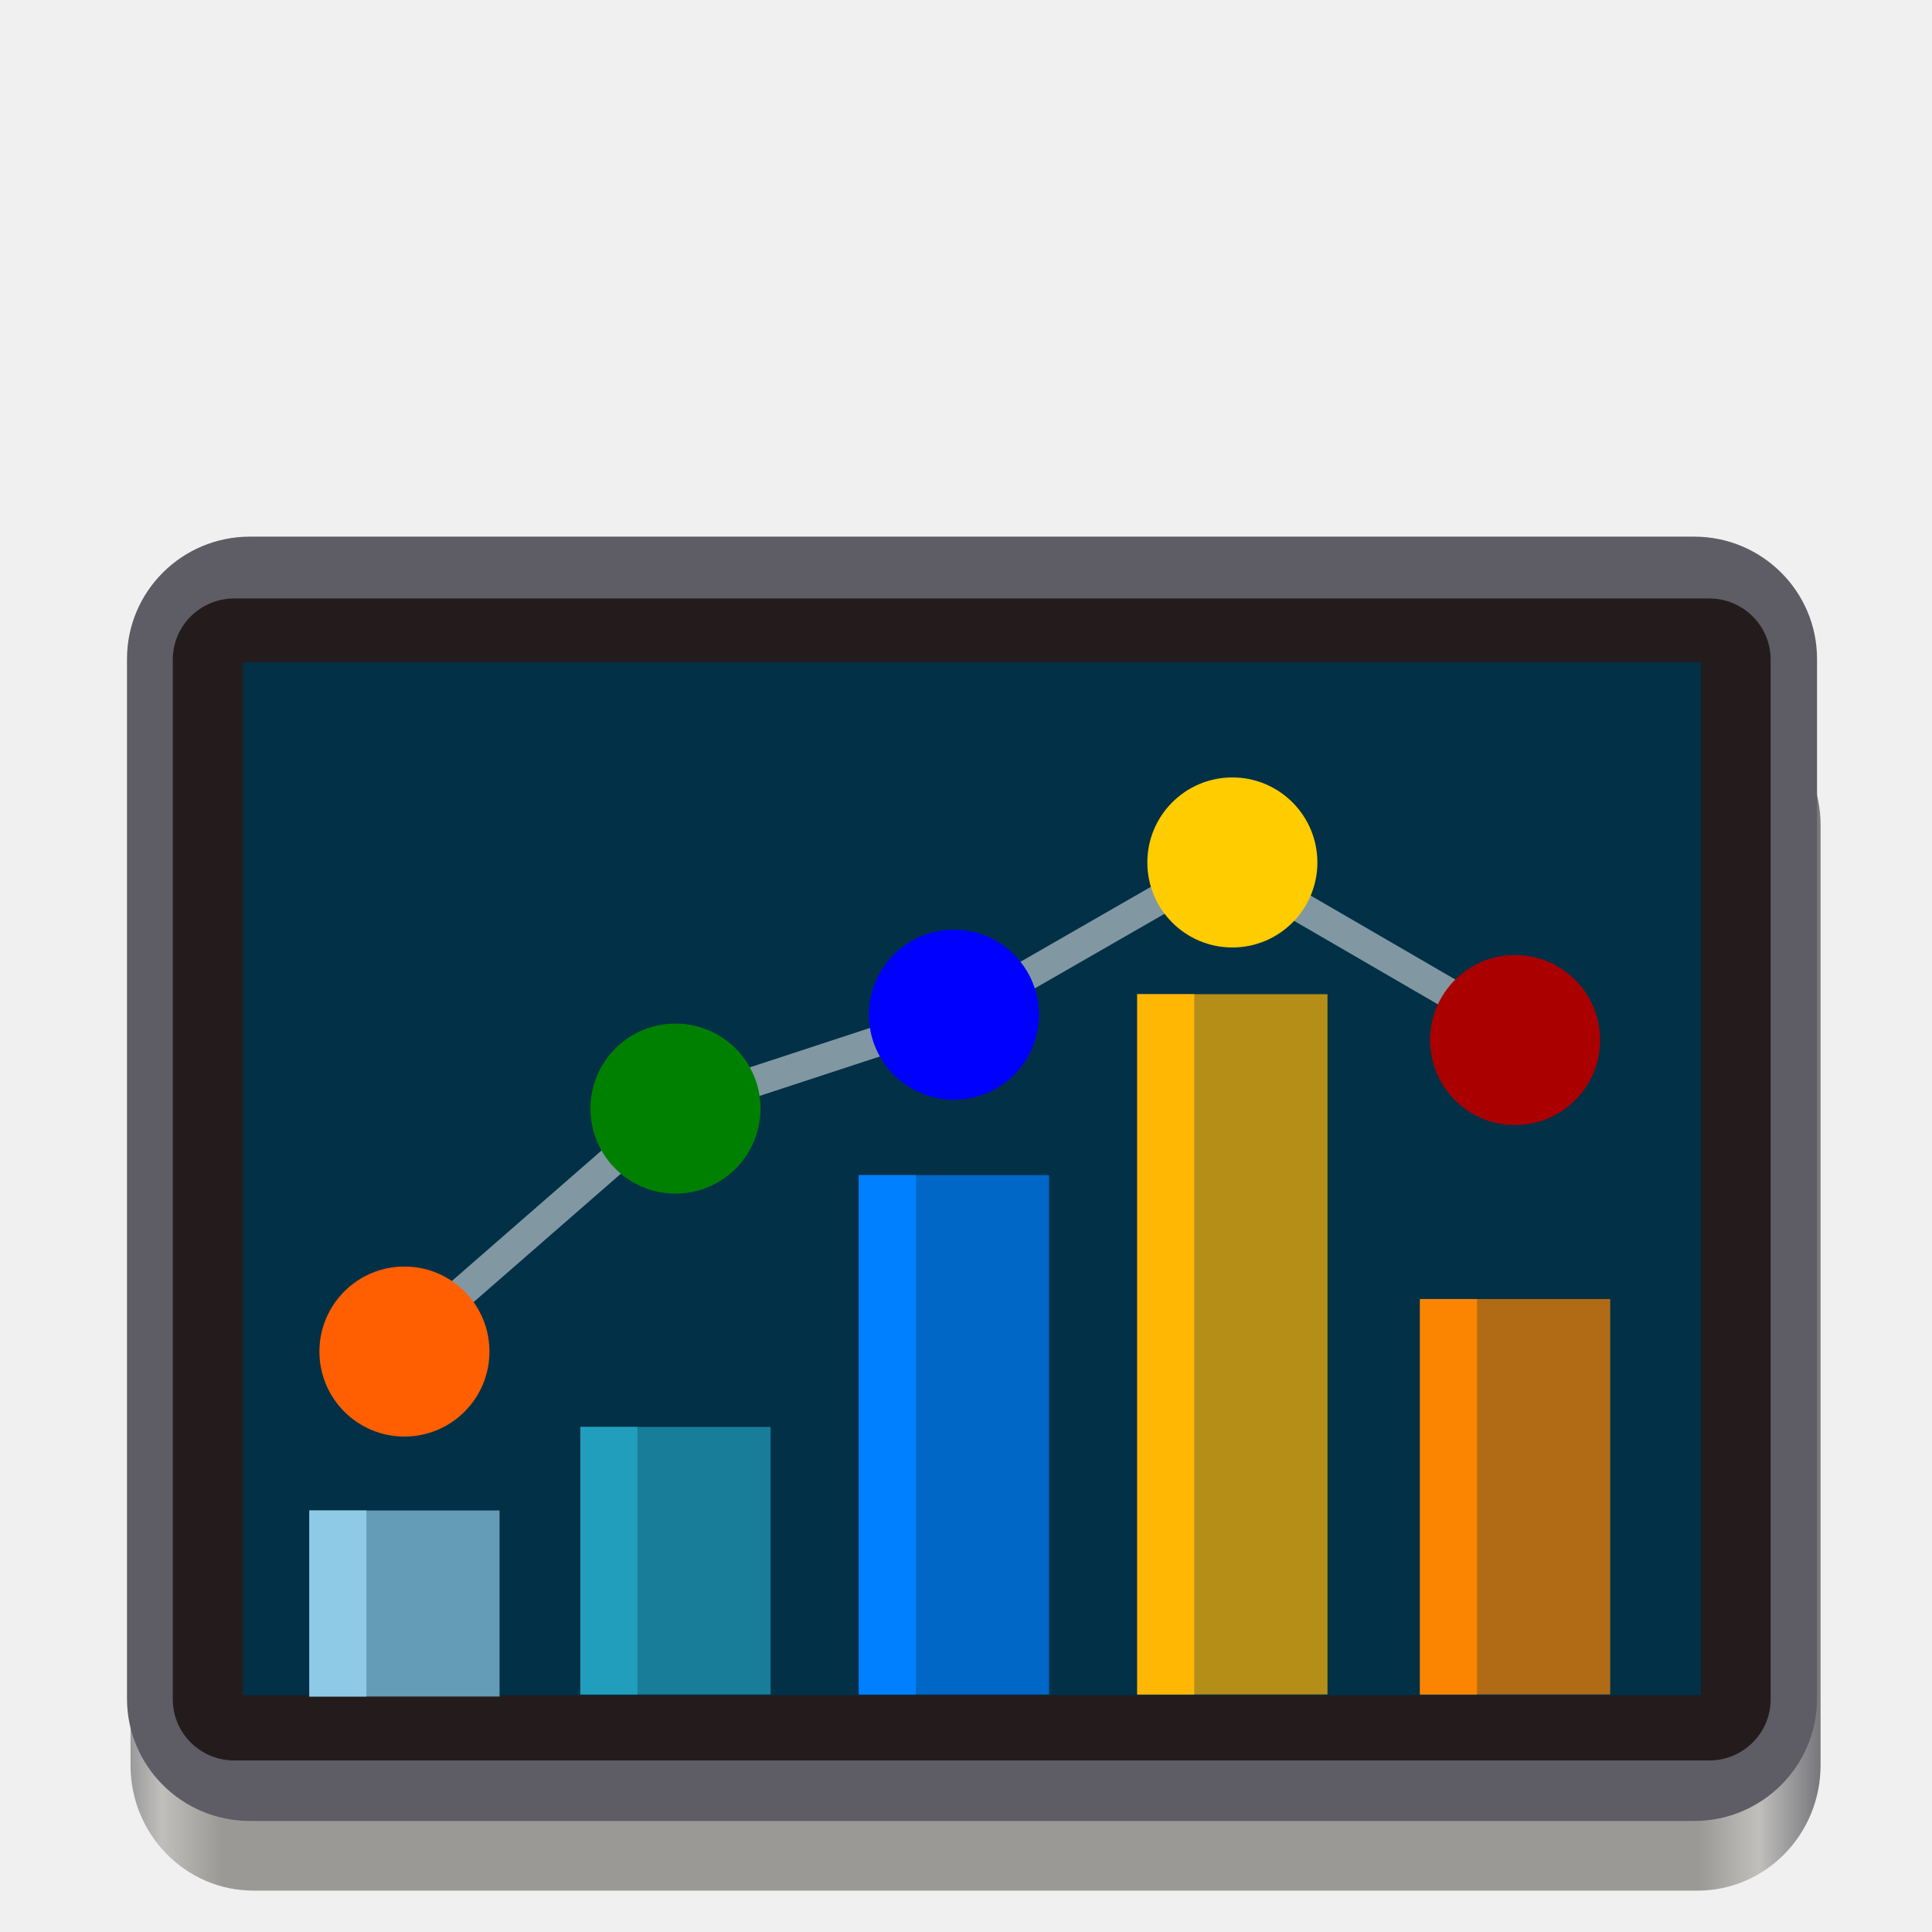
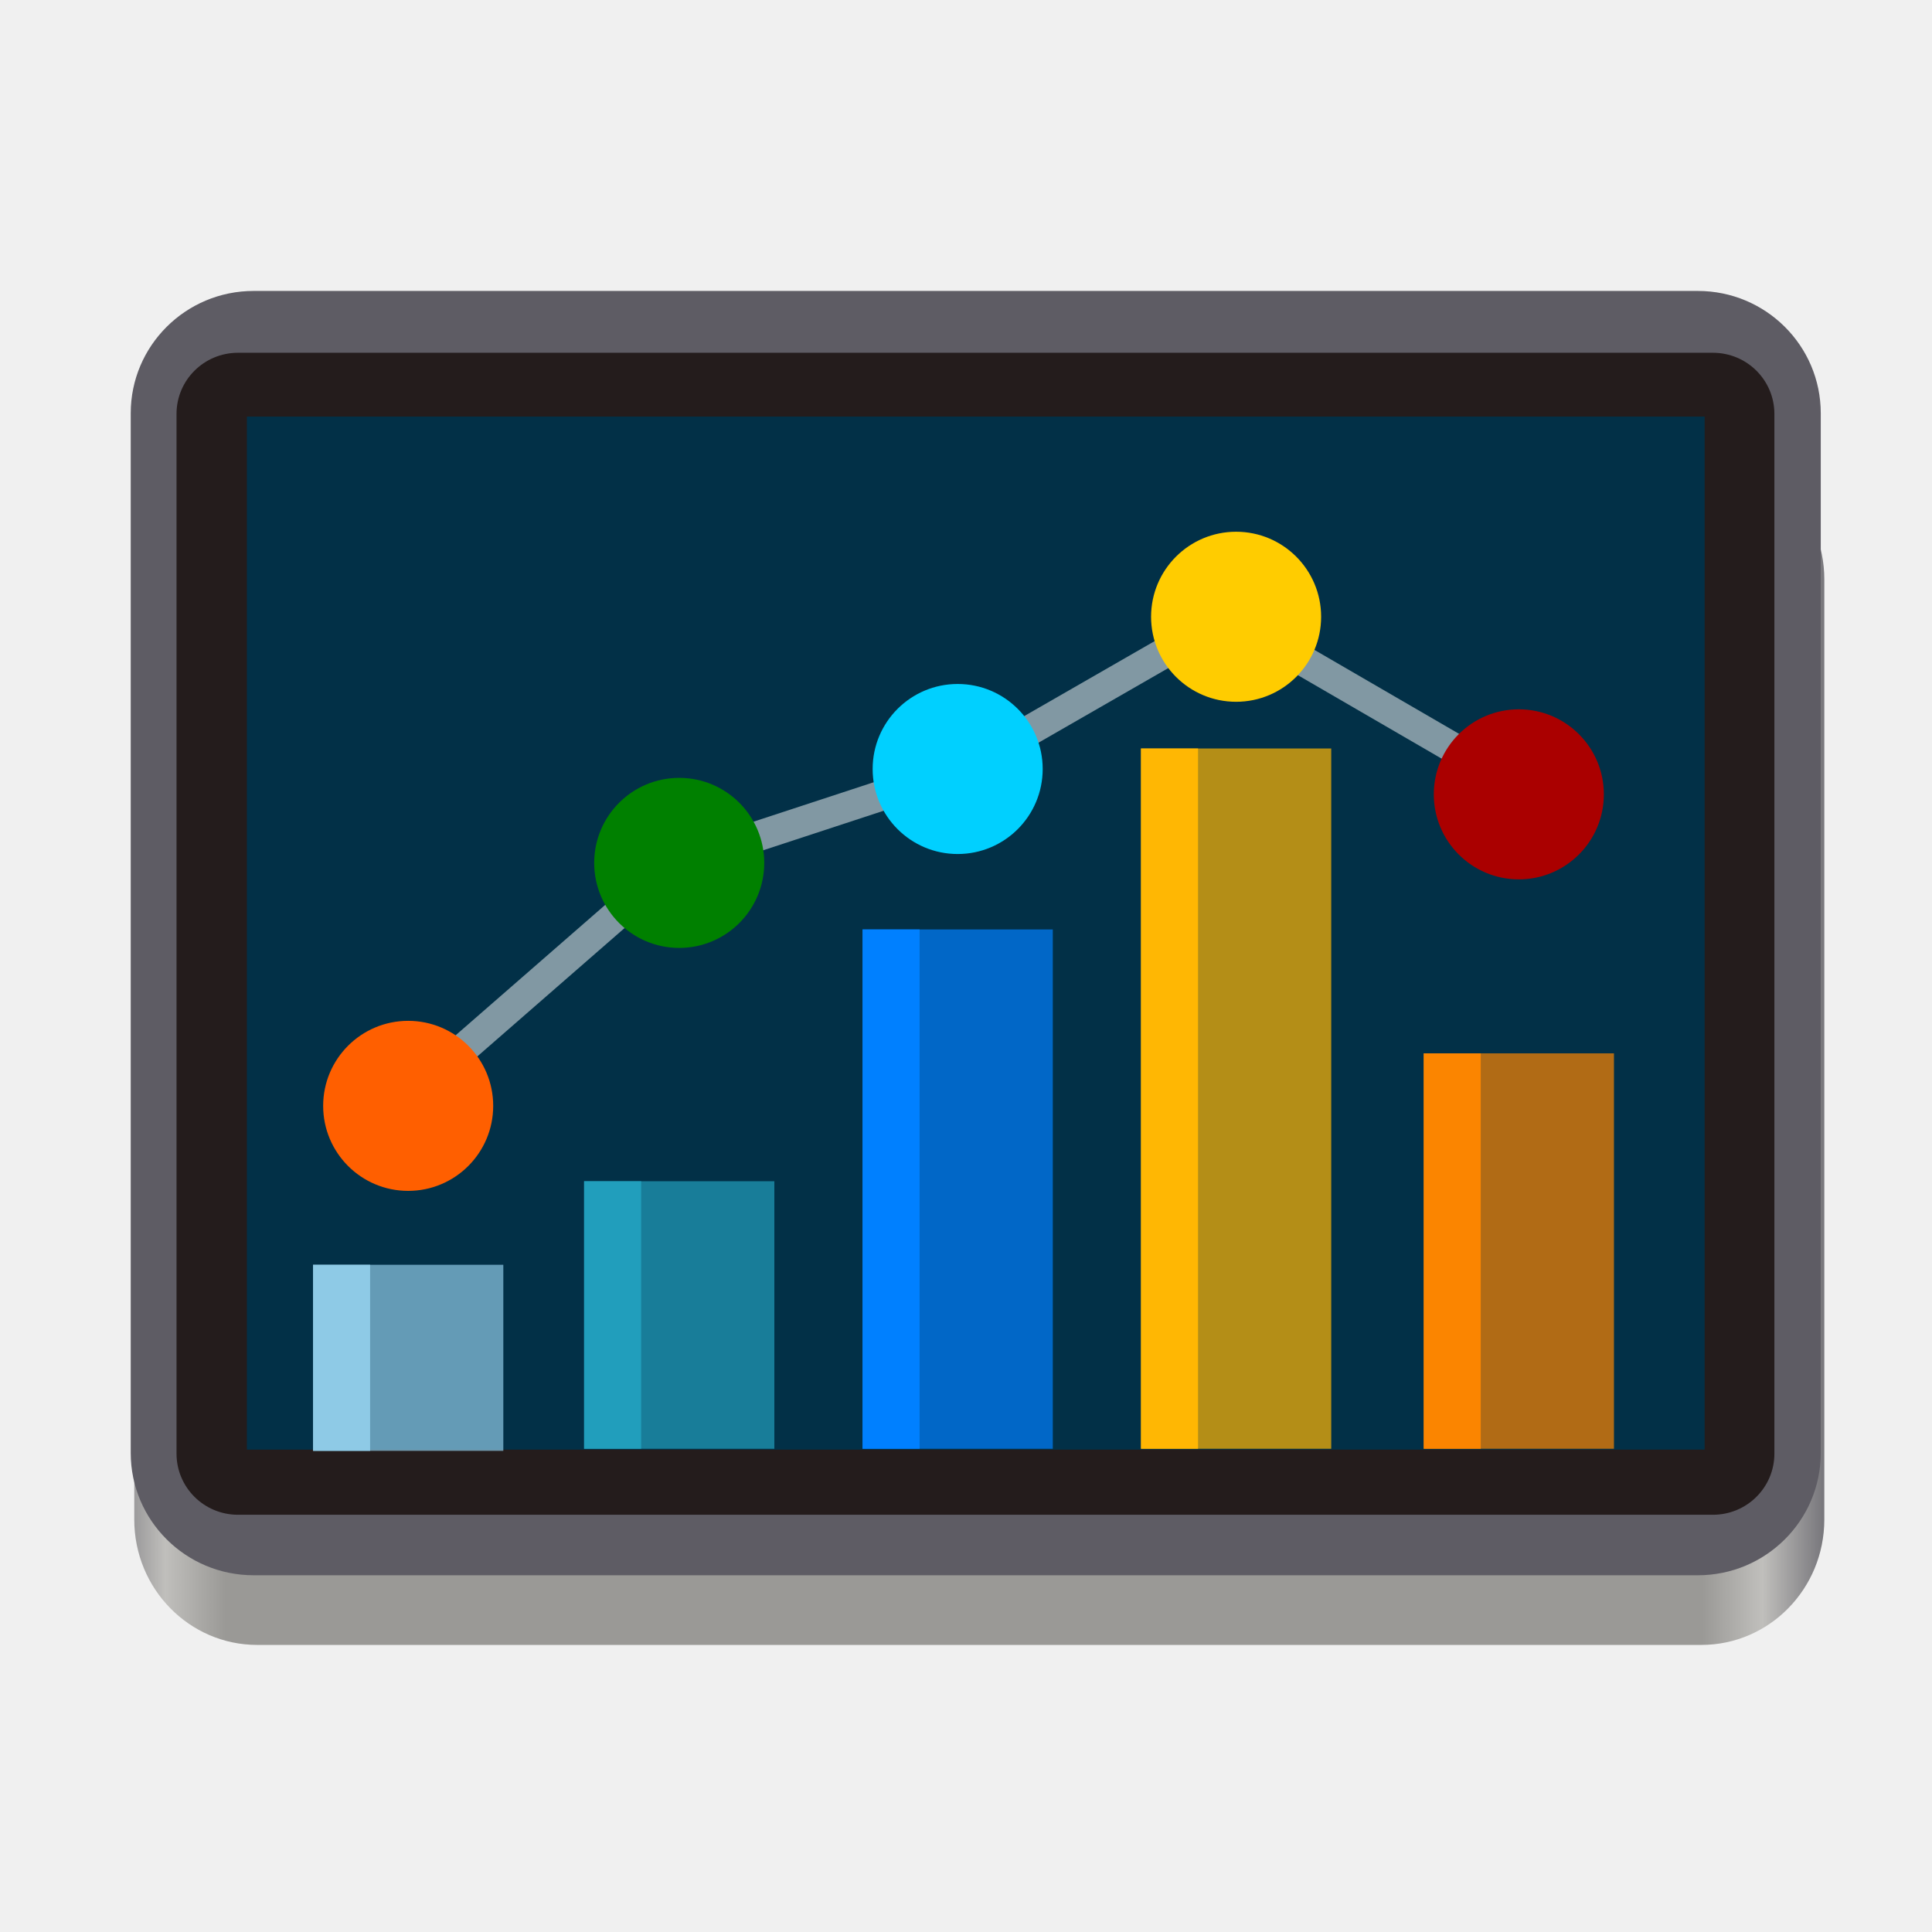
<svg xmlns="http://www.w3.org/2000/svg" xmlns:xlink="http://www.w3.org/1999/xlink" height="128" viewBox="0 0 128 128" width="128" version="1.1" id="svg39">
  <defs id="defs2454">
    <marker style="overflow:visible" id="marker4962" refX="0.0" refY="0.0" orient="auto">
      <path transform="scale(0.8)" style="fill-rule:evenodd;fill:context-stroke;stroke:context-stroke;stroke-width:1.0pt" d="M 5.77,0.0 L -2.88,5.0 L -2.88,-5.0 L 5.77,0.0 z " id="path4843" />
    </marker>
    <marker style="overflow:visible" id="TriangleOutL" refX="0" refY="0" orient="auto">
      <path transform="scale(0.8)" style="fill:context-stroke;fill-rule:evenodd;stroke:context-stroke;stroke-width:1pt" d="M 5.77,0 -2.88,5 V -5 Z" id="path6947" />
    </marker>
    <linearGradient id="a" gradientTransform="matrix(1.017906,0,0,-1.038068,6.467666,-180.0645)" gradientUnits="userSpaceOnUse" x1="-7.0000001e-06" x2="112" y1="-212" y2="-212">
      <stop offset="0" stop-color="#77767b" id="stop1560" />
      <stop offset="0.036" stop-color="#c0bfbc" id="stop1562" />
      <stop offset="0.071" stop-color="#9a9996" id="stop1564" />
      <stop offset="0.929" stop-color="#9a9996" id="stop1566" />
      <stop offset="0.964" stop-color="#c0bfbc" id="stop1568" />
      <stop offset="1" stop-color="#77767b" id="stop1570" />
    </linearGradient>
    <clipPath id="k">
      <path d="m 16,38 h 96 v 65 H 16 Z m 0,0" id="path1620" />
    </clipPath>
    <clipPath id="k-3">
      <path d="m 16,38 h 96 v 65 H 16 Z m 0,0" id="path1620-6" />
    </clipPath>
    <linearGradient id="linearGradient1653" gradientUnits="userSpaceOnUse" x1="-31.094" x2="-32.359" y1="201.344" y2="284.543">
      <stop id="stop1649" offset="0" stop-color="#f6f5f4" stop-opacity=".5" style="stop-color:#5e5c64;stop-opacity:1" />
      <stop id="stop1651" offset="1" stop-color="#f6f5f4" stop-opacity="0" style="stop-color:#241f31;stop-opacity:1" />
    </linearGradient>
    <linearGradient id="a-3" gradientTransform="matrix(1,0,0,-1,93.98458,-196.9811)" gradientUnits="userSpaceOnUse" x1="-7.0000001e-06" x2="112" y1="-212" y2="-212">
      <stop offset="0" stop-color="#77767b" id="stop862" />
      <stop offset="0.036" stop-color="#c0bfbc" id="stop864" />
      <stop offset="0.071" stop-color="#9a9996" id="stop866" />
      <stop offset="0.929" stop-color="#9a9996" id="stop868" />
      <stop offset="0.964" stop-color="#c0bfbc" id="stop870" />
      <stop offset="1" stop-color="#77767b" id="stop872" />
    </linearGradient>
    <clipPath id="e">
      <rect height="152" width="192" id="rect888" x="0" y="0" />
    </clipPath>
    <mask id="c">
      <g filter="url(#b)" id="g880">
        <rect fill-opacity="0.5" height="128" width="128" id="rect878" x="0" y="0" />
      </g>
    </mask>
    <filter id="b" height="1" width="1" x="0" y="0">
      <feColorMatrix in="SourceGraphic" type="matrix" values="0 0 0 0 1 0 0 0 0 1 0 0 0 0 1 0 0 0 1 0" id="feColorMatrix875" />
    </filter>
    <linearGradient id="d" gradientTransform="matrix(-1,0,0,1,16,-156)" gradientUnits="userSpaceOnUse" x1="-31.094" x2="-32.359" y1="201.344" y2="284.543">
      <stop offset="0" stop-color="#f6f5f4" stop-opacity="0.5" id="stop883" />
      <stop offset="1" stop-color="#f6f5f4" stop-opacity="0" id="stop885" />
    </linearGradient>
    <linearGradient id="f" gradientTransform="matrix(-1,0,0,1,213.9846,-16.98113)" gradientUnits="userSpaceOnUse" x1="66.711" x2="66.625" y1="70.109" y2="92.238">
      <stop offset="0" stop-color="#33d17a" id="stop891" />
      <stop offset="1" stop-color="#8ff0a4" stop-opacity="0.024" id="stop893" />
    </linearGradient>
    <linearGradient id="g" gradientTransform="matrix(1.018182,0,0,-1,92.94822,-196.9811)" gradientUnits="userSpaceOnUse" x1="2" x2="112" y1="-300" y2="-300">
      <stop offset="0" stop-color="#3d3846" id="stop896" />
      <stop offset="0.036" stop-color="#9a9996" id="stop898" />
      <stop offset="0.071" stop-color="#5e5c64" id="stop900" />
      <stop offset="0.929" stop-color="#5e5c64" id="stop902" />
      <stop offset="0.964" stop-color="#9a9996" id="stop904" />
      <stop offset="1" stop-color="#3d3846" id="stop906" />
    </linearGradient>
    <clipPath id="j">
      <rect height="152" width="192" id="rect919" x="0" y="0" />
    </clipPath>
    <mask id="h">
      <g filter="url(#b)" id="g911">
        <rect fill-opacity="0.5" height="128" width="128" id="rect909" x="0" y="0" />
      </g>
    </mask>
    <filter id="filter1393" height="1" width="1" x="0" y="0">
      <feColorMatrix in="SourceGraphic" type="matrix" values="0 0 0 0 1 0 0 0 0 1 0 0 0 0 1 0 0 0 1 0" id="feColorMatrix1391" />
    </filter>
    <linearGradient id="i" gradientTransform="matrix(-1,0,0,1,16,-156)" gradientUnits="userSpaceOnUse" x1="-32" x2="-32" y1="208" y2="276">
      <stop offset="0" stop-color="#5e5c64" id="stop914" />
      <stop offset="1" stop-color="#241f31" id="stop916" />
    </linearGradient>
    <clipPath id="k-6">
      <path d="m 16,38 h 96 v 65 H 16 Z m 0,0" id="path922" />
    </clipPath>
    <clipPath id="m">
      <rect height="152" width="192" id="rect930" x="0" y="0" />
    </clipPath>
    <mask id="l">
      <g filter="url(#b)" id="g927">
        <rect fill-opacity="0.5" height="128" width="128" id="rect925" x="0" y="0" />
      </g>
    </mask>
    <filter id="filter1407" height="1" width="1" x="0" y="0">
      <feColorMatrix in="SourceGraphic" type="matrix" values="0 0 0 0 1 0 0 0 0 1 0 0 0 0 1 0 0 0 1 0" id="feColorMatrix1405" />
    </filter>
    <linearGradient id="n" gradientTransform="rotate(-90,14.00172,94.01714)" gradientUnits="userSpaceOnUse" x1="64" x2="74" y1="236" y2="236">
      <stop offset="0" stop-color="#33d17a" id="stop933" />
      <stop offset="1" stop-color="#c8f8d2" id="stop935" />
    </linearGradient>
-     <linearGradient xlink:href="#a" id="linearGradient1368" gradientUnits="userSpaceOnUse" gradientTransform="matrix(1.017906,0,0,-1.038068,6.61151,-173.706)" x1="-7.0000001e-06" y1="-212" x2="112" y2="-212" />
+     <linearGradient xlink:href="#a" id="linearGradient1368" gradientUnits="userSpaceOnUse" gradientTransform="matrix(1.017906,0,0,-1.038068,6.859476,-189.9838)" x1="-7.0000001e-06" y1="-212" x2="112" y2="-212" />
  </defs>
  <g id="layer1" style="display:inline">
-     <path d="m 16.791,125.258 h 95.683 c 4.497,0 8.143,-3.718 8.143,-8.305 V 54.669 c 0,-4.586 -3.646,-8.305 -8.143,-8.305 H 16.791 c -4.497,0 -8.143,3.718 -8.143,8.305 v 62.284 c 0,4.586 3.646,8.305 8.143,8.305 z m 0,0" fill="url(#a)" id="path1636-9" style="display:inline;fill:url(#linearGradient1368);stroke-width:1.028" />
-     <path d="M 112.24,35.554 H 16.557 c -4.497,0 -8.143,3.628 -8.143,8.104 v 68.881 c 0,4.475 3.646,8.104 8.143,8.104 h 95.683 c 4.497,0 8.143,-3.628 8.143,-8.104 V 43.658 c 0,-4.475 -3.646,-8.104 -8.143,-8.104 z m 0,0" fill="#deddda" id="path1638-7" style="display:inline;fill:#5e5c64;fill-opacity:1;stroke-width:1.015" />
-     <path d="M 113.238,39.65 H 15.519 c -2.251,0 -4.072,1.812 -4.072,4.052 v 68.881 c 0,2.24 1.821,4.052 4.072,4.052 h 97.719 c 2.251,0 4.072,-1.812 4.072,-4.052 V 43.702 c 0,-2.24 -1.821,-4.052 -4.072,-4.052 z m 0,0" fill="#241f31" id="path1640-3" style="display:inline;fill:#241c1c;stroke-width:1.015" />
-     <rect style="display:inline;fill:#023047;fill-opacity:1;stroke-width:1.015" id="rect3272-6" width="96.579" height="68.442" x="16.109" y="43.877" />
-     <rect style="display:inline;fill:#8ecae6;fill-opacity:0.7;stroke-width:0.504" id="rect3586-2-1" width="12.605" height="12.329" x="20.493" y="100.072" />
-     <rect style="display:inline;fill:#8ecae6;fill-opacity:1;stroke-width:0.276" id="rect3586-2-1-0" width="3.78" height="12.329" x="20.493" y="100.072" />
-     <rect style="display:inline;fill:#219ebc;fill-opacity:0.7;stroke-width:0.604" id="rect3586-29" width="12.605" height="17.725" x="38.45" y="94.537" />
-     <rect style="display:inline;fill:#219ebc;fill-opacity:1;stroke-width:0.331" id="rect3586-29-6" width="3.78" height="17.725" x="38.45" y="94.537" />
-     <rect style="display:inline;fill:#0080ff;fill-opacity:0.698;stroke-width:0.842" id="rect3586-7-3" width="12.605" height="34.407" x="56.897" y="77.856" />
-     <rect style="display:inline;fill:#0080ff;fill-opacity:1;stroke-width:0.461" id="rect3586-7-3-3" width="3.78" height="34.407" x="56.897" y="77.856" />
-     <rect style="display:inline;fill:#ffb703;fill-opacity:0.7;stroke-width:0.978" id="rect3586-5-1" width="12.605" height="46.396" x="75.345" y="65.867" />
-     <rect style="display:inline;fill:#ffb703;fill-opacity:1;stroke-width:0.535" id="rect3586-5-1-2" width="3.78" height="46.396" x="75.345" y="65.867" />
-     <rect style="display:inline;fill:#fb8500;fill-opacity:0.7;stroke-width:0.735;opacity:1" id="rect3586-56-9" width="12.605" height="26.198" x="94.076" y="86.065" />
-     <rect style="display:inline;fill:#fb8500;fill-opacity:1;stroke-width:0.402" id="rect3586-56-9-0" width="3.78" height="26.198" x="94.076" y="86.065" />
-     <path style="display:inline;opacity:0.5;fill:#ffffff;fill-opacity:1;fill-rule:evenodd;stroke:#ffffff;stroke-width:2;stroke-linecap:butt;stroke-linejoin:miter;stroke-miterlimit:4;stroke-dasharray:none;stroke-opacity:1" d="M 26.097,89.544 44.561,73.447" id="path23337-4" />
-     <circle style="display:inline;fill:#ff5f00;fill-opacity:1;stroke-width:0.496" id="path763-2-7" cx="26.795" cy="89.544" r="5.633" />
-     <path style="display:inline;opacity:0.5;fill:none;fill-rule:evenodd;stroke:#ffffff;stroke-width:2;stroke-linecap:butt;stroke-linejoin:miter;stroke-miterlimit:4;stroke-dasharray:none;stroke-opacity:1" d="m 44.561,73.447 18.956,-6.221" id="path23339-8" />
-     <circle style="display:inline;fill:#008000;stroke-width:0.496" id="path763-6-9-4" cx="44.752" cy="73.447" r="5.633" />
-     <path style="display:inline;opacity:0.5;fill:none;fill-rule:evenodd;stroke:#ffffff;stroke-width:2;stroke-linecap:butt;stroke-linejoin:miter;stroke-miterlimit:4;stroke-dasharray:none;stroke-opacity:1" d="M 63.518,67.226 81.063,57.14" id="path23341-5" />
-     <circle style="display:inline;fill:#0000ff;stroke-width:0.496" id="path763-6-0" cx="63.2" cy="67.226" r="5.633" />
-     <path style="display:inline;opacity:0.5;fill:none;fill-rule:evenodd;stroke:#ffffff;stroke-width:2;stroke-linecap:butt;stroke-linejoin:miter;stroke-miterlimit:4;stroke-dasharray:none;stroke-opacity:1" d="m 81.063,57.14 15.396,8.937" id="path23343-3" />
-     <circle style="display:inline;fill:#aa0000;stroke-width:0.496" id="path763-3-6" cx="100.378" cy="68.905" r="5.633" />
-     <circle style="display:inline;fill:#ffcc00;stroke-width:0.496" id="path763-1" cx="81.647" cy="57.14" r="5.633" />
+     <path d="m 17.039,108.98 h 95.683 c 4.497,0 8.143,-3.718 8.143,-8.305 V 38.391 c 0,-4.586 -3.646,-8.305 -8.143,-8.305 H 17.039 c -4.497,0 -8.143,3.718 -8.143,8.305 v 62.284 c 0,4.586 3.646,8.305 8.143,8.305 z m 0,0" fill="url(#a)" id="path1636-9" style="display:inline;fill:url(#linearGradient1368);stroke-width:1.028" />
+     <path d="M 112.488,19.276 H 16.804 c -4.497,0 -8.143,3.628 -8.143,8.104 v 68.881 c 0,4.475 3.646,8.104 8.143,8.104 h 95.683 c 4.497,0 8.143,-3.628 8.143,-8.104 V 27.38 c 0,-4.475 -3.646,-8.104 -8.143,-8.104 z m 0,0" fill="#deddda" id="path1638-7" style="display:inline;fill:#5e5c64;fill-opacity:1;stroke-width:1.015" />
+     <path d="M 113.486,23.372 H 15.767 c -2.251,0 -4.072,1.812 -4.072,4.052 v 68.881 c 0,2.24 1.821,4.052 4.072,4.052 h 97.719 c 2.251,0 4.072,-1.812 4.072,-4.052 V 27.424 c 0,-2.24 -1.821,-4.052 -4.072,-4.052 z m 0,0" fill="#241f31" id="path1640-3" style="display:inline;fill:#241c1c;stroke-width:1.015" />
+     <rect style="display:inline;fill:#023047;fill-opacity:1;stroke-width:1.015" id="rect3272-6" width="96.579" height="68.442" x="16.357" y="27.599" />
+     <rect style="display:inline;fill:#8ecae6;fill-opacity:0.7;stroke-width:0.504" id="rect3586-2-1" width="12.605" height="12.329" x="20.741" y="83.794" />
+     <rect style="display:inline;fill:#8ecae6;fill-opacity:1;stroke-width:0.276" id="rect3586-2-1-0" width="3.78" height="12.329" x="20.741" y="83.794" />
+     <rect style="display:inline;fill:#219ebc;fill-opacity:0.7;stroke-width:0.604" id="rect3586-29" width="12.605" height="17.725" x="38.698" y="78.26" />
+     <rect style="display:inline;fill:#219ebc;fill-opacity:1;stroke-width:0.331" id="rect3586-29-6" width="3.78" height="17.725" x="38.698" y="78.26" />
+     <rect style="display:inline;fill:#0080ff;fill-opacity:0.698;stroke-width:0.842" id="rect3586-7-3" width="12.605" height="34.407" x="57.145" y="61.578" />
+     <rect style="display:inline;fill:#0080ff;fill-opacity:1;stroke-width:0.461" id="rect3586-7-3-3" width="3.78" height="34.407" x="57.145" y="61.578" />
+     <rect style="display:inline;fill:#ffb703;fill-opacity:0.7;stroke-width:0.978" id="rect3586-5-1" width="12.605" height="46.396" x="75.593" y="49.589" />
+     <rect style="display:inline;fill:#ffb703;fill-opacity:1;stroke-width:0.535" id="rect3586-5-1-2" width="3.78" height="46.396" x="75.593" y="49.589" />
+     <rect style="display:inline;fill:#fb8500;fill-opacity:0.7;stroke-width:0.735" id="rect3586-56-9" width="12.605" height="26.198" x="94.324" y="69.787" />
+     <rect style="display:inline;fill:#fb8500;fill-opacity:1;stroke-width:0.402" id="rect3586-56-9-0" width="3.78" height="26.198" x="94.324" y="69.787" />
+     <path style="display:inline;opacity:0.5;fill:#ffffff;fill-opacity:1;fill-rule:evenodd;stroke:#ffffff;stroke-width:2;stroke-linecap:butt;stroke-linejoin:miter;stroke-miterlimit:4;stroke-dasharray:none;stroke-opacity:1" d="m 26.345,73.266 18.465,-16.097" id="path23337-4" />
+     <circle style="display:inline;fill:#ff5f00;fill-opacity:1;stroke-width:0.496" id="path763-2-7" cx="27.043" cy="73.266" r="5.633" />
+     <path style="display:inline;opacity:0.5;fill:none;fill-rule:evenodd;stroke:#ffffff;stroke-width:2;stroke-linecap:butt;stroke-linejoin:miter;stroke-miterlimit:4;stroke-dasharray:none;stroke-opacity:1" d="m 44.809,57.169 18.956,-6.221" id="path23339-8" />
+     <circle style="display:inline;fill:#008000;stroke-width:0.496" id="path763-6-9-4" cx="45" cy="57.169" r="5.633" />
+     <path style="display:inline;opacity:0.5;fill:none;fill-rule:evenodd;stroke:#ffffff;stroke-width:2;stroke-linecap:butt;stroke-linejoin:miter;stroke-miterlimit:4;stroke-dasharray:none;stroke-opacity:1" d="M 63.766,50.948 81.311,40.862" id="path23341-5" />
+     <circle style="display:inline;fill:#00d0ff;stroke-width:0.496;fill-opacity:1" id="path763-6-0" cx="63.448" cy="50.948" r="5.633" />
+     <path style="display:inline;opacity:0.5;fill:none;fill-rule:evenodd;stroke:#ffffff;stroke-width:2;stroke-linecap:butt;stroke-linejoin:miter;stroke-miterlimit:4;stroke-dasharray:none;stroke-opacity:1" d="m 81.311,40.862 15.396,8.937" id="path23343-3" />
+     <circle style="display:inline;fill:#aa0000;stroke-width:0.496" id="path763-3-6" cx="100.626" cy="52.627" r="5.633" />
+     <circle style="display:inline;fill:#ffcc00;stroke-width:0.496" id="path763-1" cx="81.895" cy="40.862" r="5.633" />
  </g>
</svg>
